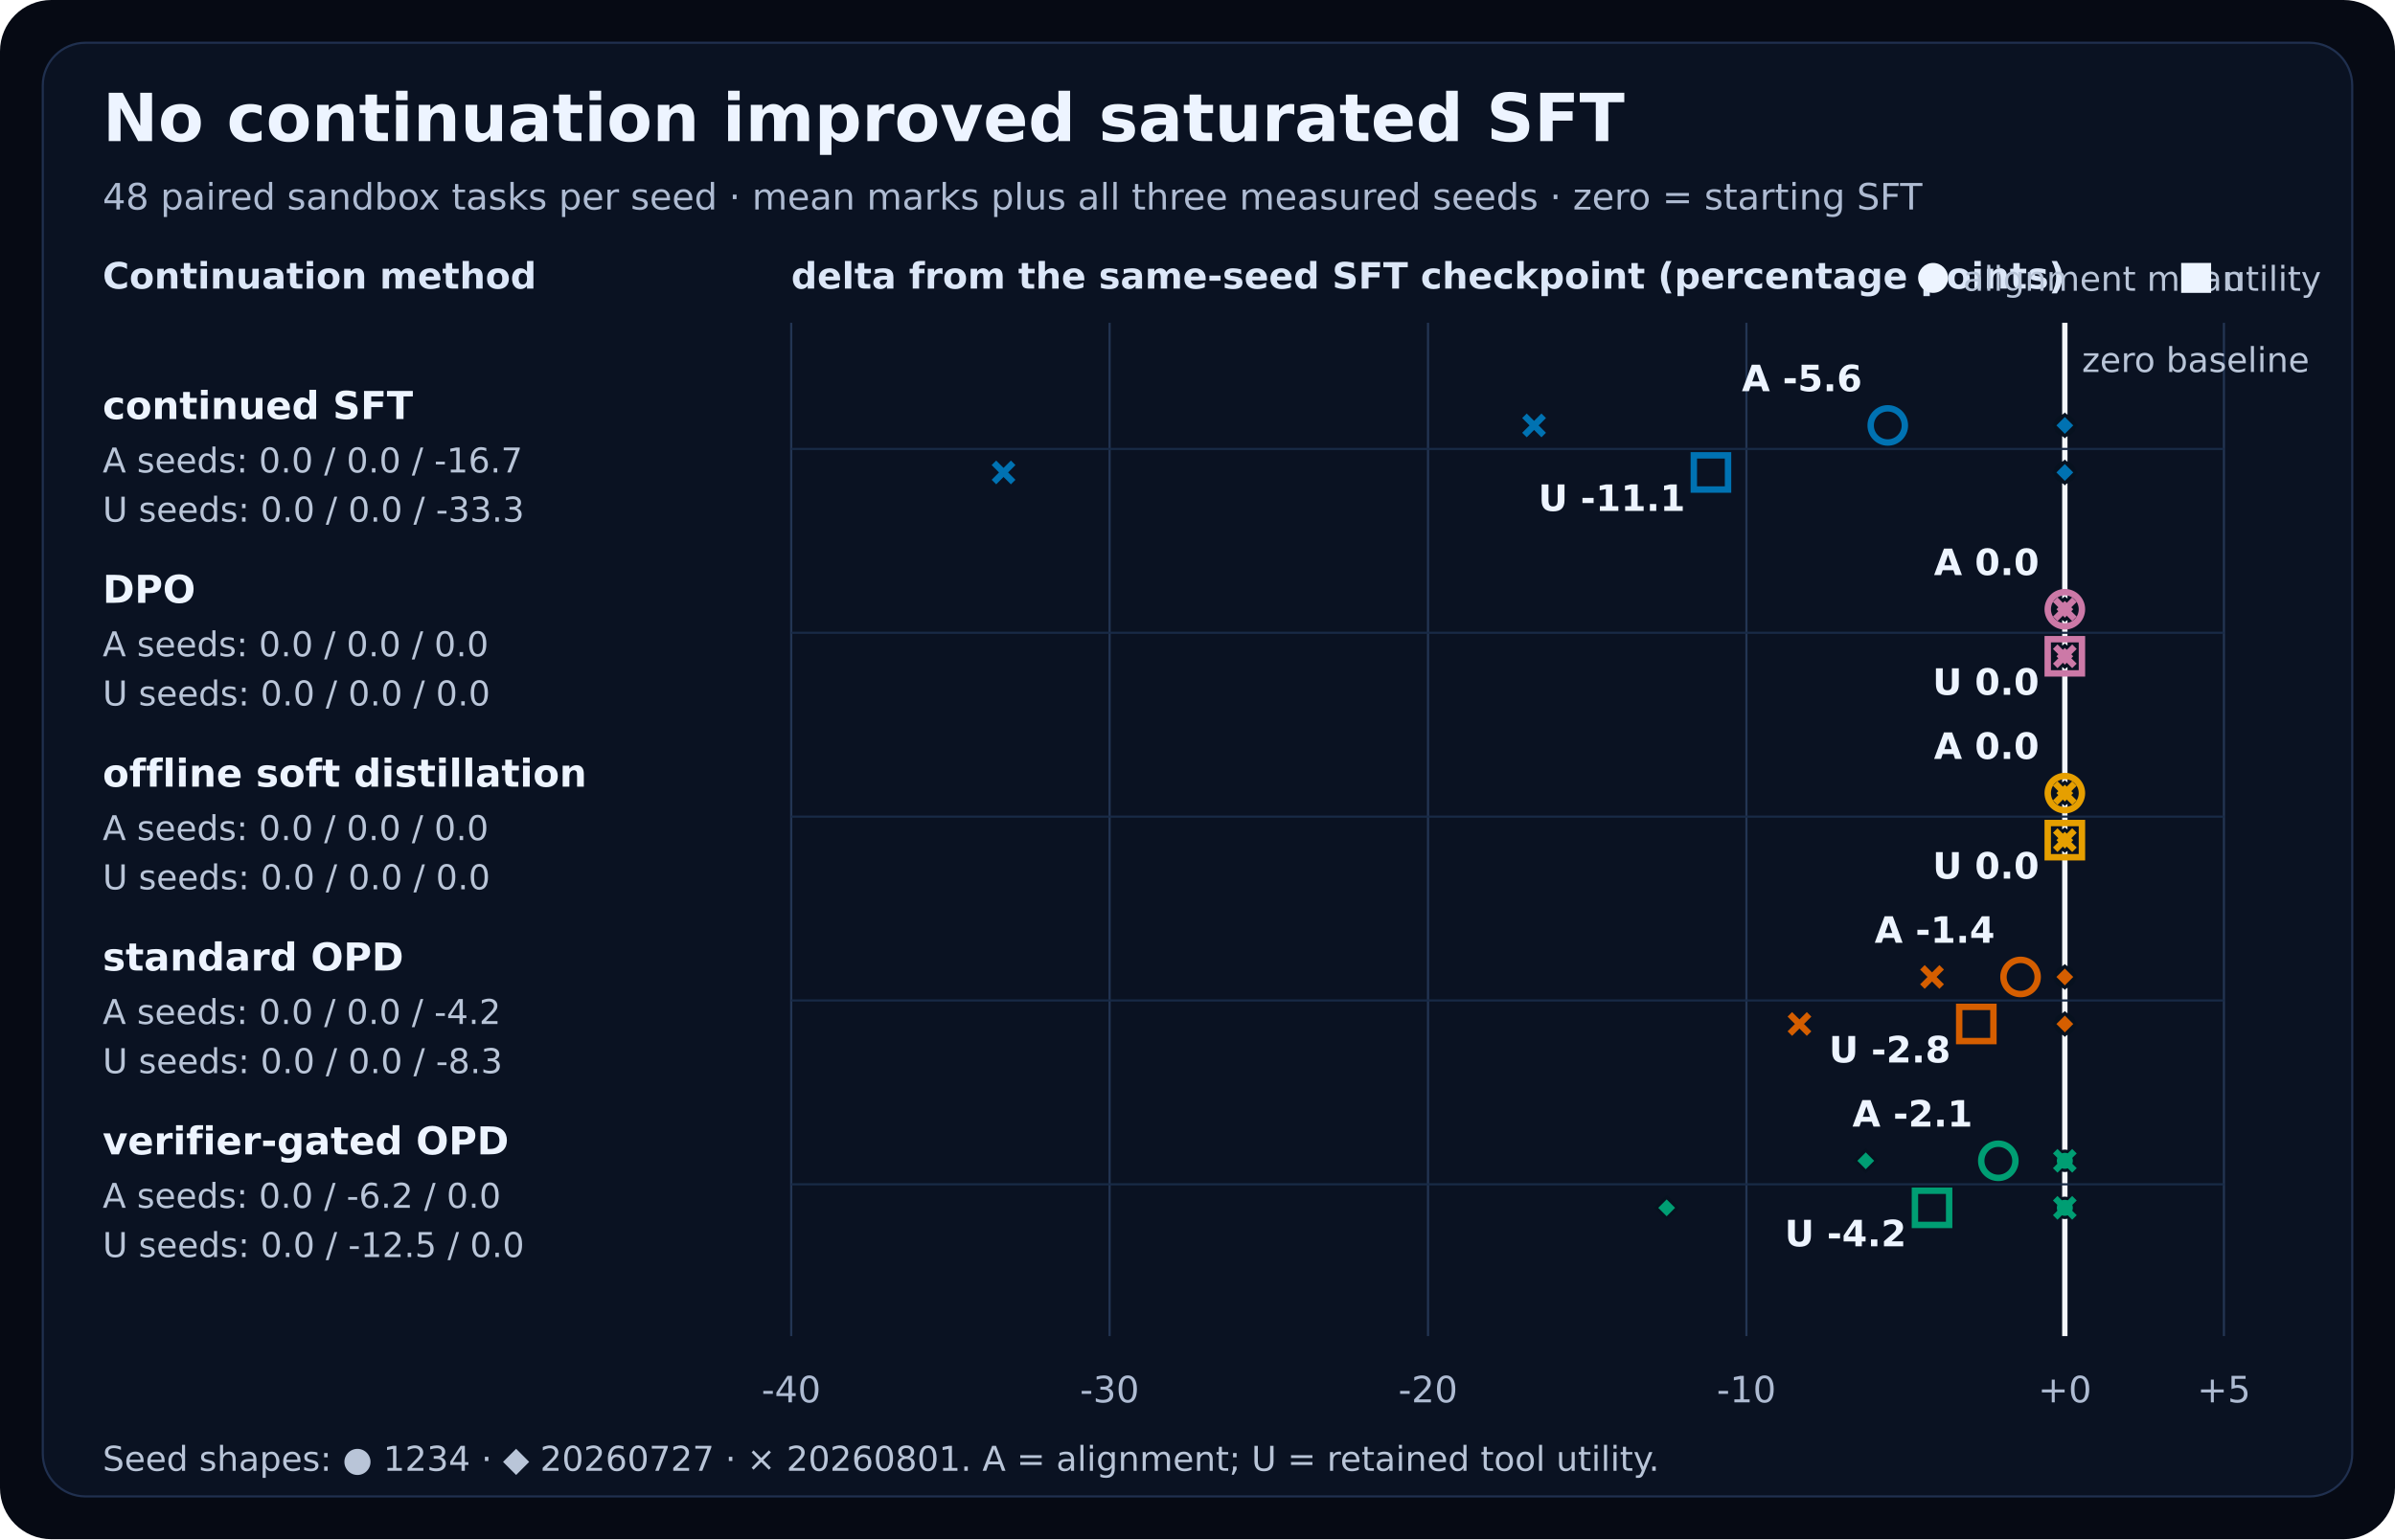
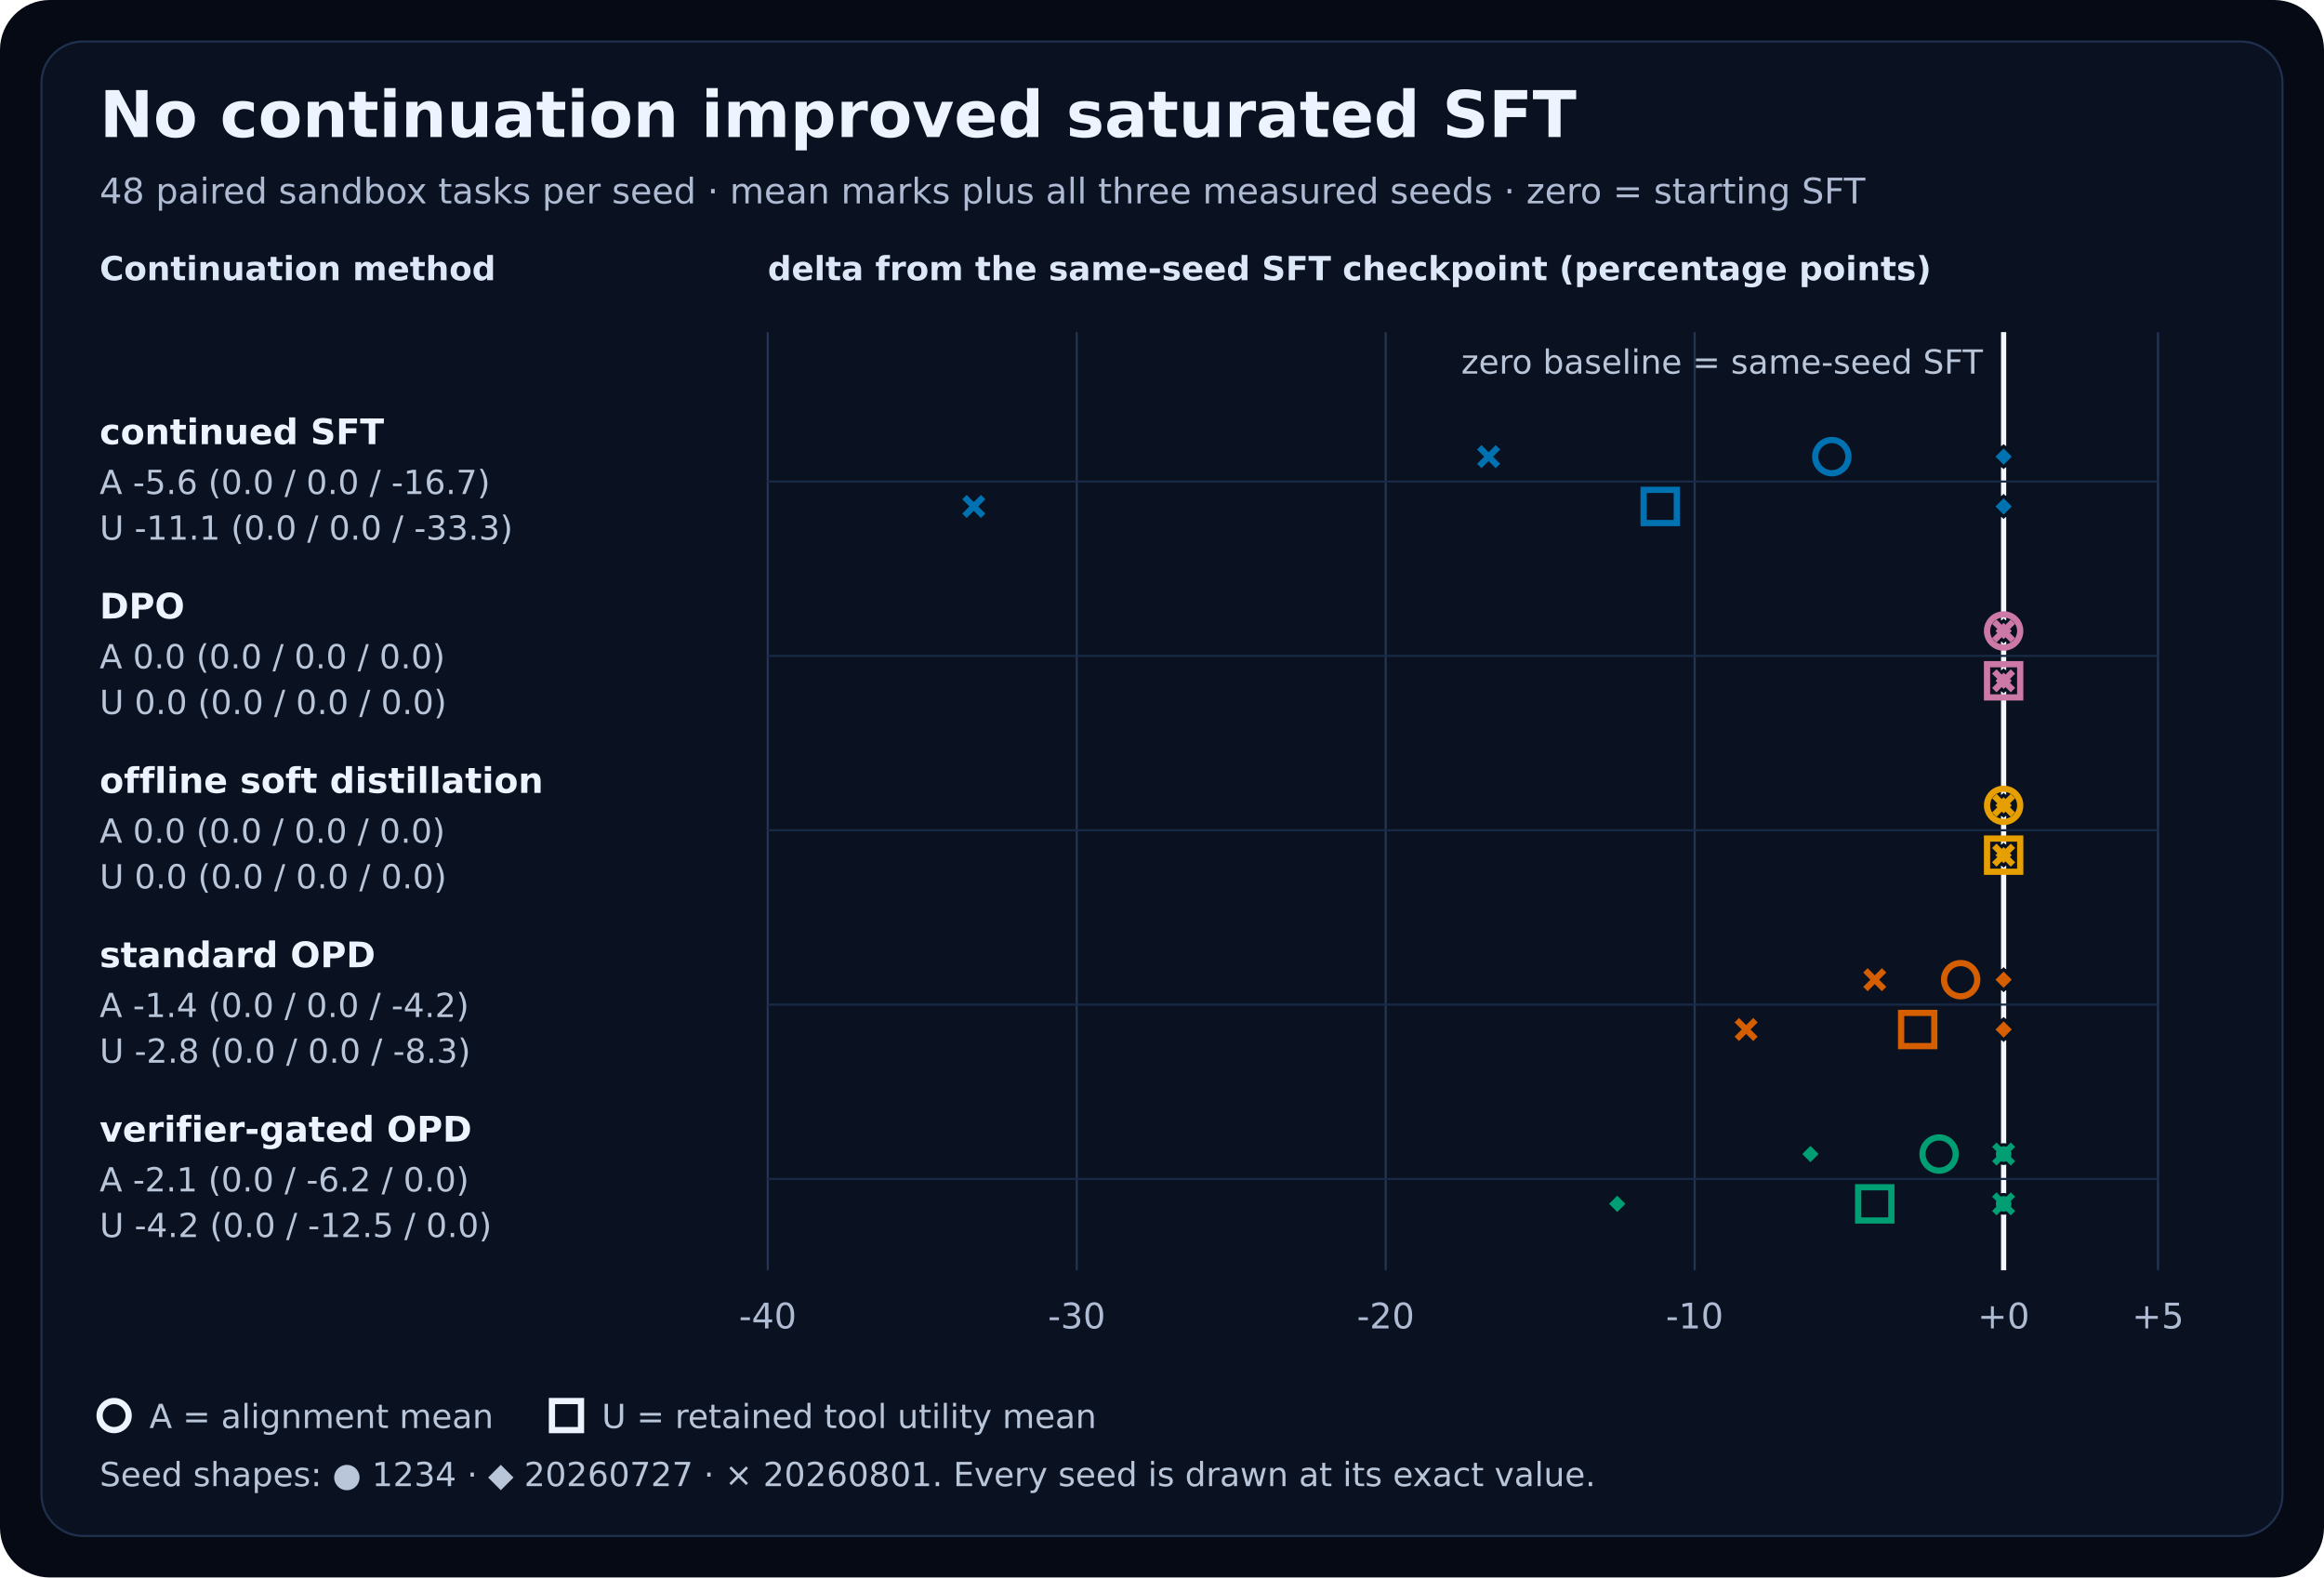
- <svg xmlns="http://www.w3.org/2000/svg" width="1120" height="720" viewBox="0 0 1120 720" role="img" aria-labelledby="title desc">
-   <rect width="1120" height="720" rx="24" fill="#060a14" />
-   <rect x="20" y="20" width="1080" height="680" rx="20" fill="#0a1222" stroke="#20304f" />
-   <style>text{font-family:'DejaVu Sans','Segoe UI',sans-serif;fill:#edf4ff}.title{font-size:31px;font-weight:760}.sub{font-size:17px;fill:#aebbd2}.axis{font-size:17px;fill:#aebbd2}.label{font-size:18px;font-weight:650}.value{font-size:17px;font-weight:760}.small{font-size:16px;fill:#b9c5d8}.header{font-size:17px;font-weight:700;fill:#dce7f8}</style>
+ <svg xmlns="http://www.w3.org/2000/svg" width="1120" height="760" viewBox="0 0 1120 760" role="img" aria-labelledby="title desc">
+   <rect width="1120" height="760" rx="24" fill="#060a14" />
+   <rect x="20" y="20" width="1080" height="720" rx="20" fill="#0a1222" stroke="#20304f" />
+   <style>text{font-family:'DejaVu Sans','Segoe UI',sans-serif;fill:#edf4ff}.title{font-size:31px;font-weight:760}.sub{font-size:17px;fill:#aebbd2}.axis{font-size:17px;fill:#aebbd2}.label{font-size:17px;font-weight:650}.value{font-size:17px;font-weight:760}.small{font-size:16px;fill:#b9c5d8}.header{font-size:16px;font-weight:700;fill:#dce7f8}</style>
  <text class="title" x="48" y="66">No continuation improved saturated SFT</text>
  <text class="sub" x="48" y="98">48 paired sandbox tasks per seed · mean marks plus all three measured seeds · zero = starting SFT</text>
  <text class="header" x="48" y="135">Continuation method</text>
-   <text class="header" x="370" y="135">delta from the same-seed SFT checkpoint (percentage points)</text>
-   <circle cx="904" cy="130" r="7" fill="#edf4ff" />
-   <text class="small" x="918" y="136">alignment mean</text>
-   <rect x="1020" y="123" width="14" height="14" fill="#edf4ff" />
-   <text class="small" x="1040" y="136">utility</text>
-   <line x1="370.0" y1="151" x2="370.0" y2="625" stroke="#233553" stroke-width="1" data-axis-domain="-40,5" />
-   <text class="axis" x="370.0" y="656" text-anchor="middle">-40</text>
-   <line x1="518.9" y1="151" x2="518.9" y2="625" stroke="#233553" stroke-width="1" data-axis-domain="-40,5" />
-   <text class="axis" x="518.9" y="656" text-anchor="middle">-30</text>
-   <line x1="667.8" y1="151" x2="667.8" y2="625" stroke="#233553" stroke-width="1" data-axis-domain="-40,5" />
-   <text class="axis" x="667.8" y="656" text-anchor="middle">-20</text>
-   <line x1="816.7" y1="151" x2="816.7" y2="625" stroke="#233553" stroke-width="1" data-axis-domain="-40,5" />
-   <text class="axis" x="816.7" y="656" text-anchor="middle">-10</text>
-   <line x1="965.6" y1="151" x2="965.6" y2="625" stroke="#f4f7fb" stroke-width="2.5" data-axis-domain="-40,5" />
-   <text class="axis" x="965.6" y="656" text-anchor="middle">+0</text>
-   <line x1="1040.0" y1="151" x2="1040.0" y2="625" stroke="#233553" stroke-width="1" data-axis-domain="-40,5" />
-   <text class="axis" x="1040.0" y="656" text-anchor="middle">+5</text>
-   <text class="small" x="973.6" y="174">zero baseline</text>
-   <text class="label" data-role="chart-label" x="48" y="196">continued SFT</text>
-   <text class="small" data-role="chart-label" x="48" y="221">A seeds: 0.0 / 0.0 / -16.7</text>
-   <text class="small" data-role="chart-label" x="48" y="244">U seeds: 0.0 / 0.0 / -33.3</text>
-   <line x1="370.0" y1="210" x2="1040.0" y2="210" stroke="#182a46" />
-   <circle cx="965.6" cy="199.0" r="4.5" data-encoding="seed-point" data-seed="1234" data-value="0" fill="#0072B2" stroke="#07111f" stroke-width="1.5" />
-   <polygon points="965.6,194.0 970.6,199.0 965.6,204.0 960.6,199.0" data-encoding="seed-point" data-seed="20260727" data-value="0" fill="#0072B2" stroke="#07111f" stroke-width="1.5" />
-   <path d="M712.9,194.5 L721.9,203.5 M721.9,194.5 L712.9,203.5" data-encoding="seed-point" data-seed="20260801" data-value="-16.66666667" fill="none" stroke="#0072B2" stroke-width="3" />
-   <circle cx="965.6" cy="221.0" r="4.5" data-encoding="seed-point" data-seed="1234" data-value="0" fill="#0072B2" stroke="#07111f" stroke-width="1.5" />
-   <polygon points="965.6,216.0 970.6,221.0 965.6,226.0 960.6,221.0" data-encoding="seed-point" data-seed="20260727" data-value="0" fill="#0072B2" stroke="#07111f" stroke-width="1.5" />
-   <path d="M464.8,216.5 L473.8,225.5 M473.8,216.5 L464.8,225.5" data-encoding="seed-point" data-seed="20260801" data-value="-33.33333333" fill="none" stroke="#0072B2" stroke-width="3" />
-   <circle cx="882.8" cy="199" r="8" fill="none" stroke="#0072B2" stroke-width="3" data-value="-5.555555556" />
-   <rect x="792.1" y="213.0" width="16" height="16" fill="none" stroke="#0072B2" stroke-width="3" data-value="-11.11111111" />
-   <text class="value" data-role="chart-label" x="870.8" y="183" text-anchor="end">A -5.6</text>
-   <text class="value" data-role="chart-label" x="788.1" y="239" text-anchor="end">U -11.1</text>
-   <text class="label" data-role="chart-label" x="48" y="282">DPO</text>
-   <text class="small" data-role="chart-label" x="48" y="307">A seeds: 0.0 / 0.0 / 0.0</text>
-   <text class="small" data-role="chart-label" x="48" y="330">U seeds: 0.0 / 0.0 / 0.0</text>
-   <line x1="370.0" y1="296" x2="1040.0" y2="296" stroke="#182a46" />
-   <circle cx="965.6" cy="285.0" r="4.5" data-encoding="seed-point" data-seed="1234" data-value="0" fill="#CC79A7" stroke="#07111f" stroke-width="1.5" />
-   <polygon points="965.6,280.0 970.6,285.0 965.6,290.0 960.6,285.0" data-encoding="seed-point" data-seed="20260727" data-value="0" fill="#CC79A7" stroke="#07111f" stroke-width="1.5" />
-   <path d="M961.1,280.5 L970.1,289.5 M970.1,280.5 L961.1,289.5" data-encoding="seed-point" data-seed="20260801" data-value="0" fill="none" stroke="#CC79A7" stroke-width="3" />
-   <circle cx="965.6" cy="307.0" r="4.5" data-encoding="seed-point" data-seed="1234" data-value="0" fill="#CC79A7" stroke="#07111f" stroke-width="1.5" />
-   <polygon points="965.6,302.0 970.6,307.0 965.6,312.0 960.6,307.0" data-encoding="seed-point" data-seed="20260727" data-value="0" fill="#CC79A7" stroke="#07111f" stroke-width="1.5" />
-   <path d="M961.1,302.5 L970.1,311.5 M970.1,302.5 L961.1,311.5" data-encoding="seed-point" data-seed="20260801" data-value="0" fill="none" stroke="#CC79A7" stroke-width="3" />
-   <circle cx="965.6" cy="285" r="8" fill="none" stroke="#CC79A7" stroke-width="3" data-value="0" />
-   <rect x="957.6" y="299.0" width="16" height="16" fill="none" stroke="#CC79A7" stroke-width="3" data-value="0" />
-   <text class="value" data-role="chart-label" x="953.6" y="269" text-anchor="end">A 0.0</text>
-   <text class="value" data-role="chart-label" x="953.6" y="325" text-anchor="end">U 0.0</text>
-   <text class="label" data-role="chart-label" x="48" y="368">offline soft distillation</text>
-   <text class="small" data-role="chart-label" x="48" y="393">A seeds: 0.0 / 0.0 / 0.0</text>
-   <text class="small" data-role="chart-label" x="48" y="416">U seeds: 0.0 / 0.0 / 0.0</text>
-   <line x1="370.0" y1="382" x2="1040.0" y2="382" stroke="#182a46" />
-   <circle cx="965.6" cy="371.0" r="4.5" data-encoding="seed-point" data-seed="1234" data-value="0" fill="#E69F00" stroke="#07111f" stroke-width="1.5" />
-   <polygon points="965.6,366.0 970.6,371.0 965.6,376.0 960.6,371.0" data-encoding="seed-point" data-seed="20260727" data-value="0" fill="#E69F00" stroke="#07111f" stroke-width="1.5" />
-   <path d="M961.1,366.5 L970.1,375.5 M970.1,366.5 L961.1,375.5" data-encoding="seed-point" data-seed="20260801" data-value="0" fill="none" stroke="#E69F00" stroke-width="3" />
-   <circle cx="965.6" cy="393.0" r="4.5" data-encoding="seed-point" data-seed="1234" data-value="0" fill="#E69F00" stroke="#07111f" stroke-width="1.5" />
-   <polygon points="965.6,388.0 970.6,393.0 965.6,398.0 960.6,393.0" data-encoding="seed-point" data-seed="20260727" data-value="0" fill="#E69F00" stroke="#07111f" stroke-width="1.5" />
-   <path d="M961.1,388.5 L970.1,397.5 M970.1,388.5 L961.1,397.5" data-encoding="seed-point" data-seed="20260801" data-value="0" fill="none" stroke="#E69F00" stroke-width="3" />
-   <circle cx="965.6" cy="371" r="8" fill="none" stroke="#E69F00" stroke-width="3" data-value="0" />
-   <rect x="957.6" y="385.0" width="16" height="16" fill="none" stroke="#E69F00" stroke-width="3" data-value="0" />
-   <text class="value" data-role="chart-label" x="953.6" y="355" text-anchor="end">A 0.0</text>
-   <text class="value" data-role="chart-label" x="953.6" y="411" text-anchor="end">U 0.0</text>
-   <text class="label" data-role="chart-label" x="48" y="454">standard OPD</text>
-   <text class="small" data-role="chart-label" x="48" y="479">A seeds: 0.0 / 0.0 / -4.2</text>
-   <text class="small" data-role="chart-label" x="48" y="502">U seeds: 0.0 / 0.0 / -8.3</text>
-   <line x1="370.0" y1="468" x2="1040.0" y2="468" stroke="#182a46" />
-   <circle cx="965.6" cy="457.0" r="4.5" data-encoding="seed-point" data-seed="1234" data-value="0" fill="#D55E00" stroke="#07111f" stroke-width="1.5" />
-   <polygon points="965.6,452.0 970.6,457.0 965.6,462.0 960.6,457.0" data-encoding="seed-point" data-seed="20260727" data-value="0" fill="#D55E00" stroke="#07111f" stroke-width="1.5" />
-   <path d="M899.0,452.5 L908.0,461.5 M908.0,452.5 L899.0,461.5" data-encoding="seed-point" data-seed="20260801" data-value="-4.166666667" fill="none" stroke="#D55E00" stroke-width="3" />
-   <circle cx="965.6" cy="479.0" r="4.5" data-encoding="seed-point" data-seed="1234" data-value="0" fill="#D55E00" stroke="#07111f" stroke-width="1.5" />
-   <polygon points="965.6,474.0 970.6,479.0 965.6,484.0 960.6,479.0" data-encoding="seed-point" data-seed="20260727" data-value="0" fill="#D55E00" stroke="#07111f" stroke-width="1.5" />
-   <path d="M837.0,474.5 L846.0,483.5 M846.0,474.5 L837.0,483.5" data-encoding="seed-point" data-seed="20260801" data-value="-8.333333333" fill="none" stroke="#D55E00" stroke-width="3" />
-   <circle cx="944.9" cy="457" r="8" fill="none" stroke="#D55E00" stroke-width="3" data-value="-1.388888889" />
-   <rect x="916.2" y="471.0" width="16" height="16" fill="none" stroke="#D55E00" stroke-width="3" data-value="-2.777777778" />
-   <text class="value" data-role="chart-label" x="932.9" y="441" text-anchor="end">A -1.4</text>
-   <text class="value" data-role="chart-label" x="912.2" y="497" text-anchor="end">U -2.8</text>
-   <text class="label" data-role="chart-label" x="48" y="540">verifier-gated OPD</text>
-   <text class="small" data-role="chart-label" x="48" y="565">A seeds: 0.0 / -6.2 / 0.0</text>
-   <text class="small" data-role="chart-label" x="48" y="588">U seeds: 0.0 / -12.5 / 0.0</text>
-   <line x1="370.0" y1="554" x2="1040.0" y2="554" stroke="#182a46" />
-   <circle cx="965.6" cy="543.0" r="4.5" data-encoding="seed-point" data-seed="1234" data-value="0" fill="#009E73" stroke="#07111f" stroke-width="1.5" />
-   <polygon points="872.5,538.0 877.5,543.0 872.5,548.0 867.5,543.0" data-encoding="seed-point" data-seed="20260727" data-value="-6.25" fill="#009E73" stroke="#07111f" stroke-width="1.5" />
-   <path d="M961.1,538.5 L970.1,547.5 M970.1,538.5 L961.1,547.5" data-encoding="seed-point" data-seed="20260801" data-value="0" fill="none" stroke="#009E73" stroke-width="3" />
-   <circle cx="965.6" cy="565.0" r="4.5" data-encoding="seed-point" data-seed="1234" data-value="0" fill="#009E73" stroke="#07111f" stroke-width="1.5" />
-   <polygon points="779.4,560.0 784.4,565.0 779.4,570.0 774.4,565.0" data-encoding="seed-point" data-seed="20260727" data-value="-12.5" fill="#009E73" stroke="#07111f" stroke-width="1.5" />
-   <path d="M961.1,560.5 L970.1,569.5 M970.1,560.5 L961.1,569.5" data-encoding="seed-point" data-seed="20260801" data-value="0" fill="none" stroke="#009E73" stroke-width="3" />
-   <circle cx="934.5" cy="543" r="8" fill="none" stroke="#009E73" stroke-width="3" data-value="-2.083333333" />
-   <rect x="895.5" y="557.0" width="16" height="16" fill="none" stroke="#009E73" stroke-width="3" data-value="-4.166666667" />
-   <text class="value" data-role="chart-label" x="922.5" y="527" text-anchor="end">A -2.1</text>
-   <text class="value" data-role="chart-label" x="891.5" y="583" text-anchor="end">U -4.2</text>
-   <text class="small" x="48" y="688">Seed shapes: ● 1234 · ◆ 20260727 · × 20260801. A = alignment; U = retained tool utility.</text>
+   <text class="header" data-role="axis-title" x="370" y="135">delta from the same-seed SFT checkpoint (percentage points)</text>
+   <line x1="370.0" y1="160" x2="370.0" y2="612" stroke="#233553" stroke-width="1" data-axis-domain="-40,5" />
+   <text class="axis" x="370.0" y="640" text-anchor="middle">-40</text>
+   <line x1="518.9" y1="160" x2="518.9" y2="612" stroke="#233553" stroke-width="1" data-axis-domain="-40,5" />
+   <text class="axis" x="518.9" y="640" text-anchor="middle">-30</text>
+   <line x1="667.8" y1="160" x2="667.8" y2="612" stroke="#233553" stroke-width="1" data-axis-domain="-40,5" />
+   <text class="axis" x="667.8" y="640" text-anchor="middle">-20</text>
+   <line x1="816.7" y1="160" x2="816.7" y2="612" stroke="#233553" stroke-width="1" data-axis-domain="-40,5" />
+   <text class="axis" x="816.7" y="640" text-anchor="middle">-10</text>
+   <line x1="965.6" y1="160" x2="965.6" y2="612" stroke="#f4f7fb" stroke-width="2.5" data-axis-domain="-40,5" />
+   <text class="axis" x="965.6" y="640" text-anchor="middle">+0</text>
+   <line x1="1040.0" y1="160" x2="1040.0" y2="612" stroke="#233553" stroke-width="1" data-axis-domain="-40,5" />
+   <text class="axis" x="1040.0" y="640" text-anchor="middle">+5</text>
+   <text class="small" data-role="chart-label" x="955.6" y="180" text-anchor="end">zero baseline = same-seed SFT</text>
+   <text class="label" data-role="chart-label" x="48" y="214">continued SFT</text>
+   <text class="small" data-role="chart-label" x="48" y="238">A -5.6  (0.0 / 0.0 / -16.7)</text>
+   <text class="small" data-role="chart-label" x="48" y="260">U -11.1  (0.0 / 0.0 / -33.3)</text>
+   <line x1="370.0" y1="232" x2="1040.0" y2="232" stroke="#182a46" />
+   <circle cx="965.6" cy="220.0" r="4.5" data-encoding="seed-point" data-seed="1234" data-value="0" fill="#0072B2" stroke="#07111f" stroke-width="1.5" />
+   <polygon points="965.6,215.0 970.6,220.0 965.6,225.0 960.6,220.0" data-encoding="seed-point" data-seed="20260727" data-value="0" fill="#0072B2" stroke="#07111f" stroke-width="1.5" />
+   <path d="M712.9,215.5 L721.9,224.5 M721.9,215.5 L712.9,224.5" data-encoding="seed-point" data-seed="20260801" data-value="-16.66666667" fill="none" stroke="#0072B2" stroke-width="3" />
+   <circle cx="965.6" cy="244.0" r="4.5" data-encoding="seed-point" data-seed="1234" data-value="0" fill="#0072B2" stroke="#07111f" stroke-width="1.5" />
+   <polygon points="965.6,239.0 970.6,244.0 965.6,249.0 960.6,244.0" data-encoding="seed-point" data-seed="20260727" data-value="0" fill="#0072B2" stroke="#07111f" stroke-width="1.5" />
+   <path d="M464.8,239.5 L473.8,248.5 M473.8,239.5 L464.8,248.5" data-encoding="seed-point" data-seed="20260801" data-value="-33.33333333" fill="none" stroke="#0072B2" stroke-width="3" />
+   <circle cx="882.8" cy="220" r="8" fill="none" stroke="#0072B2" stroke-width="3" data-value="-5.555555556" />
+   <rect x="792.1" y="236.0" width="16" height="16" fill="none" stroke="#0072B2" stroke-width="3" data-value="-11.11111111" />
+   <text class="label" data-role="chart-label" x="48" y="298">DPO</text>
+   <text class="small" data-role="chart-label" x="48" y="322">A 0.0  (0.0 / 0.0 / 0.0)</text>
+   <text class="small" data-role="chart-label" x="48" y="344">U 0.0  (0.0 / 0.0 / 0.0)</text>
+   <line x1="370.0" y1="316" x2="1040.0" y2="316" stroke="#182a46" />
+   <circle cx="965.6" cy="304.0" r="4.5" data-encoding="seed-point" data-seed="1234" data-value="0" fill="#CC79A7" stroke="#07111f" stroke-width="1.5" />
+   <polygon points="965.6,299.0 970.6,304.0 965.6,309.0 960.6,304.0" data-encoding="seed-point" data-seed="20260727" data-value="0" fill="#CC79A7" stroke="#07111f" stroke-width="1.5" />
+   <path d="M961.1,299.5 L970.1,308.5 M970.1,299.5 L961.1,308.5" data-encoding="seed-point" data-seed="20260801" data-value="0" fill="none" stroke="#CC79A7" stroke-width="3" />
+   <circle cx="965.6" cy="328.0" r="4.5" data-encoding="seed-point" data-seed="1234" data-value="0" fill="#CC79A7" stroke="#07111f" stroke-width="1.5" />
+   <polygon points="965.6,323.0 970.6,328.0 965.6,333.0 960.6,328.0" data-encoding="seed-point" data-seed="20260727" data-value="0" fill="#CC79A7" stroke="#07111f" stroke-width="1.5" />
+   <path d="M961.1,323.5 L970.1,332.5 M970.1,323.5 L961.1,332.5" data-encoding="seed-point" data-seed="20260801" data-value="0" fill="none" stroke="#CC79A7" stroke-width="3" />
+   <circle cx="965.6" cy="304" r="8" fill="none" stroke="#CC79A7" stroke-width="3" data-value="0" />
+   <rect x="957.6" y="320.0" width="16" height="16" fill="none" stroke="#CC79A7" stroke-width="3" data-value="0" />
+   <text class="label" data-role="chart-label" x="48" y="382">offline soft distillation</text>
+   <text class="small" data-role="chart-label" x="48" y="406">A 0.0  (0.0 / 0.0 / 0.0)</text>
+   <text class="small" data-role="chart-label" x="48" y="428">U 0.0  (0.0 / 0.0 / 0.0)</text>
+   <line x1="370.0" y1="400" x2="1040.0" y2="400" stroke="#182a46" />
+   <circle cx="965.6" cy="388.0" r="4.5" data-encoding="seed-point" data-seed="1234" data-value="0" fill="#E69F00" stroke="#07111f" stroke-width="1.5" />
+   <polygon points="965.6,383.0 970.6,388.0 965.6,393.0 960.6,388.0" data-encoding="seed-point" data-seed="20260727" data-value="0" fill="#E69F00" stroke="#07111f" stroke-width="1.5" />
+   <path d="M961.1,383.5 L970.1,392.5 M970.1,383.5 L961.1,392.5" data-encoding="seed-point" data-seed="20260801" data-value="0" fill="none" stroke="#E69F00" stroke-width="3" />
+   <circle cx="965.6" cy="412.0" r="4.5" data-encoding="seed-point" data-seed="1234" data-value="0" fill="#E69F00" stroke="#07111f" stroke-width="1.5" />
+   <polygon points="965.6,407.0 970.6,412.0 965.6,417.0 960.6,412.0" data-encoding="seed-point" data-seed="20260727" data-value="0" fill="#E69F00" stroke="#07111f" stroke-width="1.5" />
+   <path d="M961.1,407.5 L970.1,416.5 M970.1,407.5 L961.1,416.5" data-encoding="seed-point" data-seed="20260801" data-value="0" fill="none" stroke="#E69F00" stroke-width="3" />
+   <circle cx="965.6" cy="388" r="8" fill="none" stroke="#E69F00" stroke-width="3" data-value="0" />
+   <rect x="957.6" y="404.0" width="16" height="16" fill="none" stroke="#E69F00" stroke-width="3" data-value="0" />
+   <text class="label" data-role="chart-label" x="48" y="466">standard OPD</text>
+   <text class="small" data-role="chart-label" x="48" y="490">A -1.4  (0.0 / 0.0 / -4.2)</text>
+   <text class="small" data-role="chart-label" x="48" y="512">U -2.8  (0.0 / 0.0 / -8.3)</text>
+   <line x1="370.0" y1="484" x2="1040.0" y2="484" stroke="#182a46" />
+   <circle cx="965.6" cy="472.0" r="4.5" data-encoding="seed-point" data-seed="1234" data-value="0" fill="#D55E00" stroke="#07111f" stroke-width="1.5" />
+   <polygon points="965.6,467.0 970.6,472.0 965.6,477.0 960.6,472.0" data-encoding="seed-point" data-seed="20260727" data-value="0" fill="#D55E00" stroke="#07111f" stroke-width="1.5" />
+   <path d="M899.0,467.5 L908.0,476.5 M908.0,467.5 L899.0,476.5" data-encoding="seed-point" data-seed="20260801" data-value="-4.166666667" fill="none" stroke="#D55E00" stroke-width="3" />
+   <circle cx="965.6" cy="496.0" r="4.5" data-encoding="seed-point" data-seed="1234" data-value="0" fill="#D55E00" stroke="#07111f" stroke-width="1.5" />
+   <polygon points="965.6,491.0 970.6,496.0 965.6,501.0 960.6,496.0" data-encoding="seed-point" data-seed="20260727" data-value="0" fill="#D55E00" stroke="#07111f" stroke-width="1.5" />
+   <path d="M837.0,491.5 L846.0,500.5 M846.0,491.5 L837.0,500.5" data-encoding="seed-point" data-seed="20260801" data-value="-8.333333333" fill="none" stroke="#D55E00" stroke-width="3" />
+   <circle cx="944.9" cy="472" r="8" fill="none" stroke="#D55E00" stroke-width="3" data-value="-1.388888889" />
+   <rect x="916.2" y="488.0" width="16" height="16" fill="none" stroke="#D55E00" stroke-width="3" data-value="-2.777777778" />
+   <text class="label" data-role="chart-label" x="48" y="550">verifier-gated OPD</text>
+   <text class="small" data-role="chart-label" x="48" y="574">A -2.1  (0.0 / -6.2 / 0.0)</text>
+   <text class="small" data-role="chart-label" x="48" y="596">U -4.2  (0.0 / -12.5 / 0.0)</text>
+   <line x1="370.0" y1="568" x2="1040.0" y2="568" stroke="#182a46" />
+   <circle cx="965.6" cy="556.0" r="4.5" data-encoding="seed-point" data-seed="1234" data-value="0" fill="#009E73" stroke="#07111f" stroke-width="1.5" />
+   <polygon points="872.5,551.0 877.5,556.0 872.5,561.0 867.5,556.0" data-encoding="seed-point" data-seed="20260727" data-value="-6.25" fill="#009E73" stroke="#07111f" stroke-width="1.5" />
+   <path d="M961.1,551.5 L970.1,560.5 M970.1,551.5 L961.1,560.5" data-encoding="seed-point" data-seed="20260801" data-value="0" fill="none" stroke="#009E73" stroke-width="3" />
+   <circle cx="965.6" cy="580.0" r="4.5" data-encoding="seed-point" data-seed="1234" data-value="0" fill="#009E73" stroke="#07111f" stroke-width="1.5" />
+   <polygon points="779.4,575.0 784.4,580.0 779.4,585.0 774.4,580.0" data-encoding="seed-point" data-seed="20260727" data-value="-12.5" fill="#009E73" stroke="#07111f" stroke-width="1.5" />
+   <path d="M961.1,575.5 L970.1,584.5 M970.1,575.5 L961.1,584.5" data-encoding="seed-point" data-seed="20260801" data-value="0" fill="none" stroke="#009E73" stroke-width="3" />
+   <circle cx="934.5" cy="556" r="8" fill="none" stroke="#009E73" stroke-width="3" data-value="-2.083333333" />
+   <rect x="895.5" y="572.0" width="16" height="16" fill="none" stroke="#009E73" stroke-width="3" data-value="-4.166666667" />
+   <circle cx="55" cy="682" r="7" fill="none" stroke="#edf4ff" stroke-width="3" />
+   <text class="small" data-role="legend-label" x="72" y="688">A = alignment mean</text>
+   <rect x="266" y="675" width="14" height="14" fill="none" stroke="#edf4ff" stroke-width="3" />
+   <text class="small" data-role="legend-label" x="290" y="688">U = retained tool utility mean</text>
+   <text class="small" data-role="legend-label" x="48" y="716">Seed shapes: ● 1234 · ◆ 20260727 · × 20260801. Every seed is drawn at its exact value.</text>
</svg>
